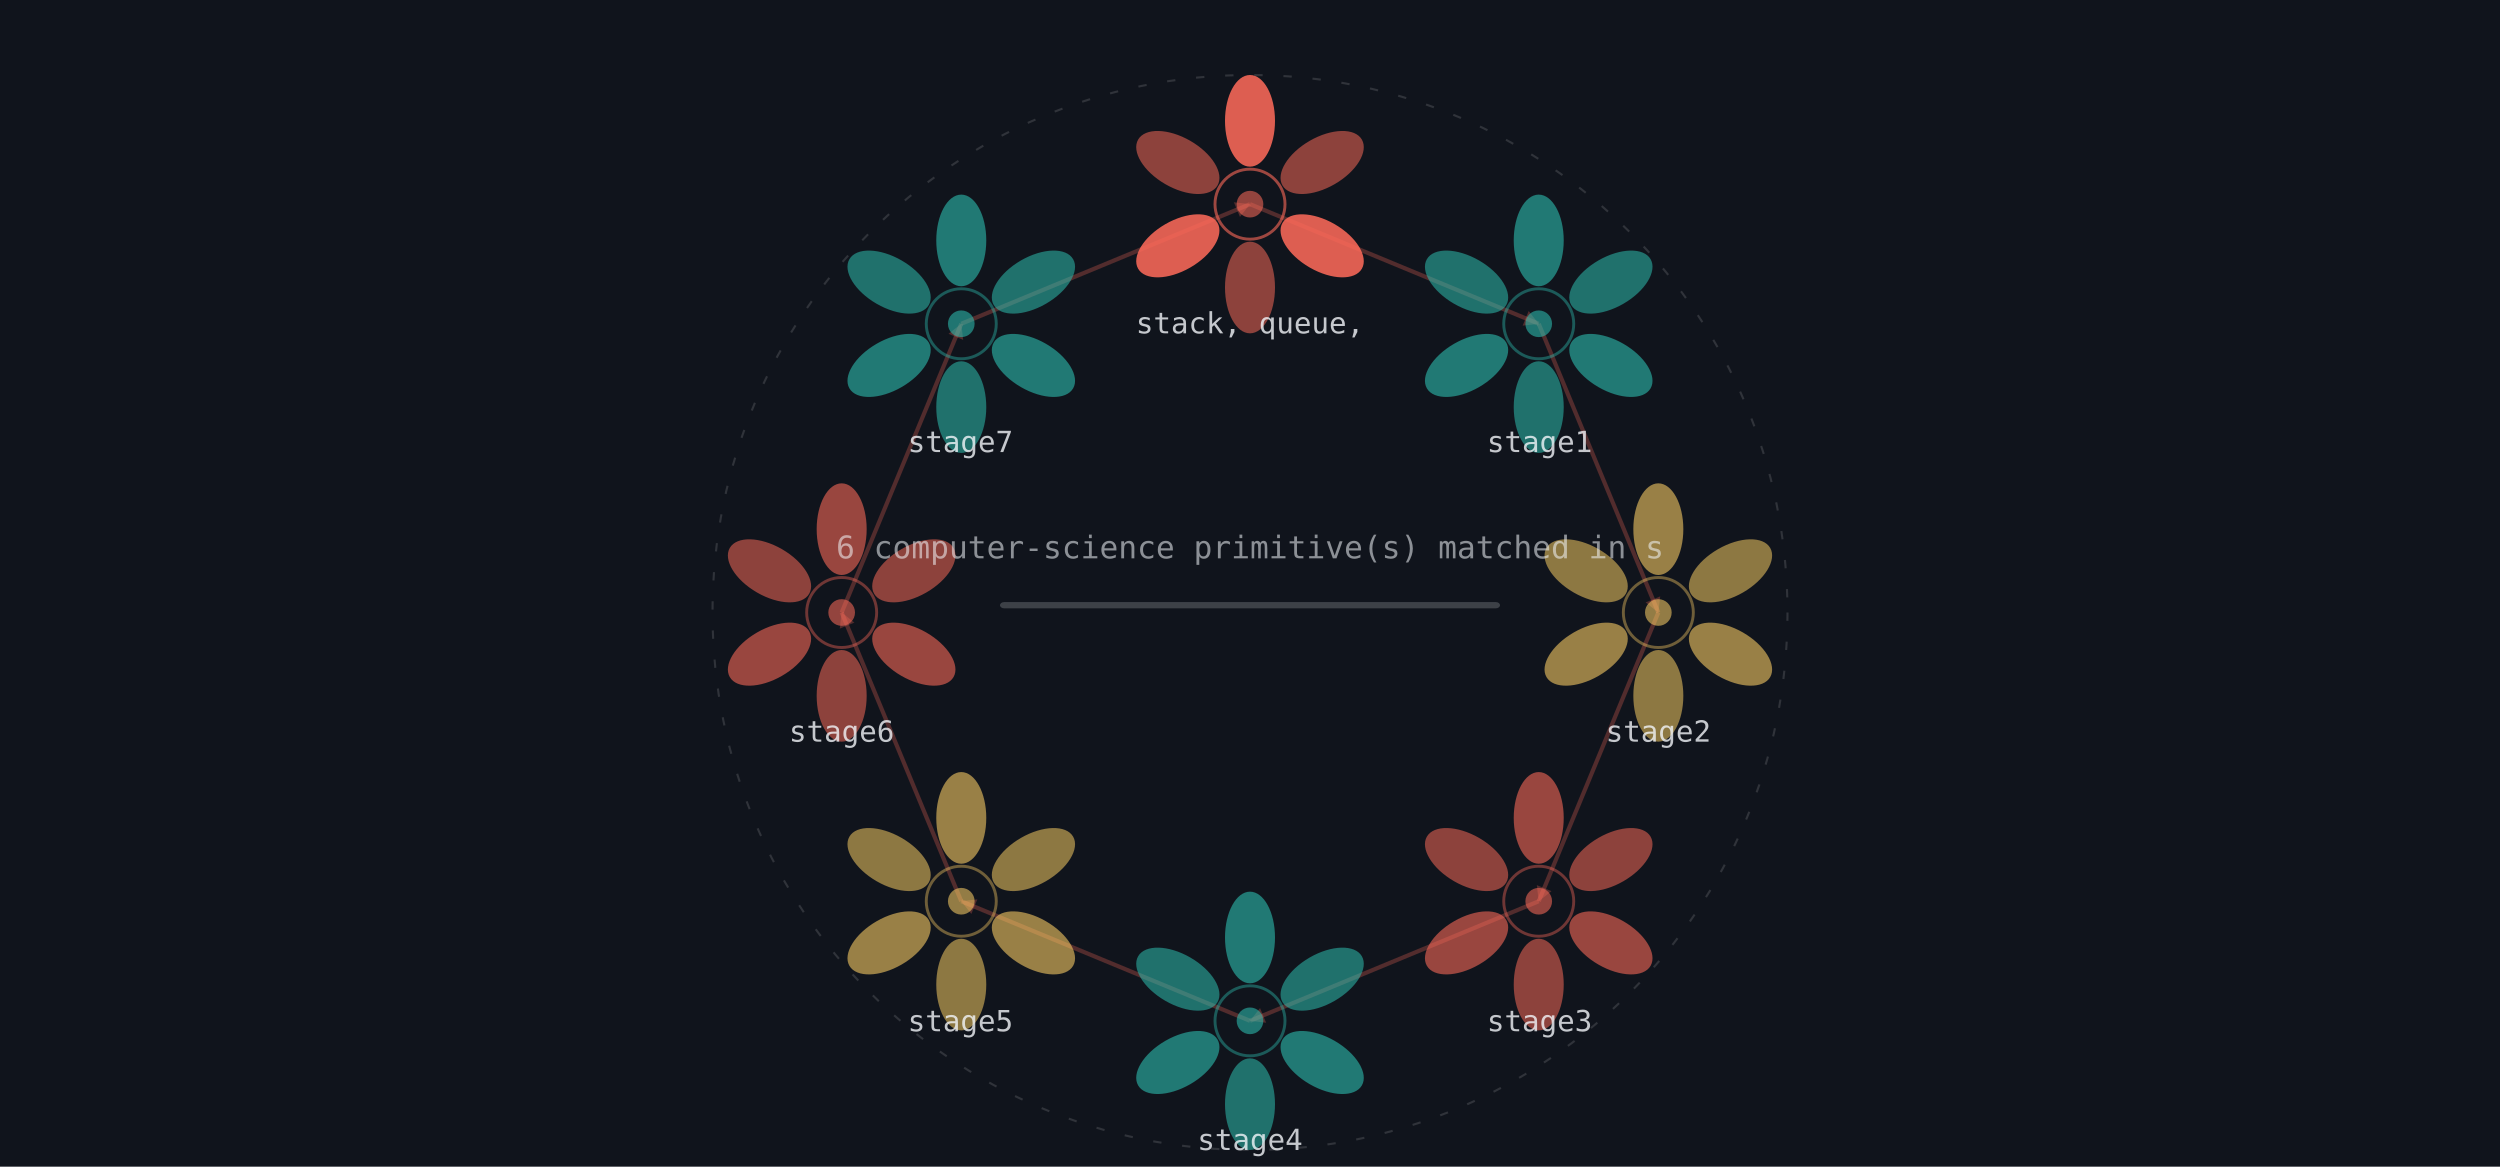
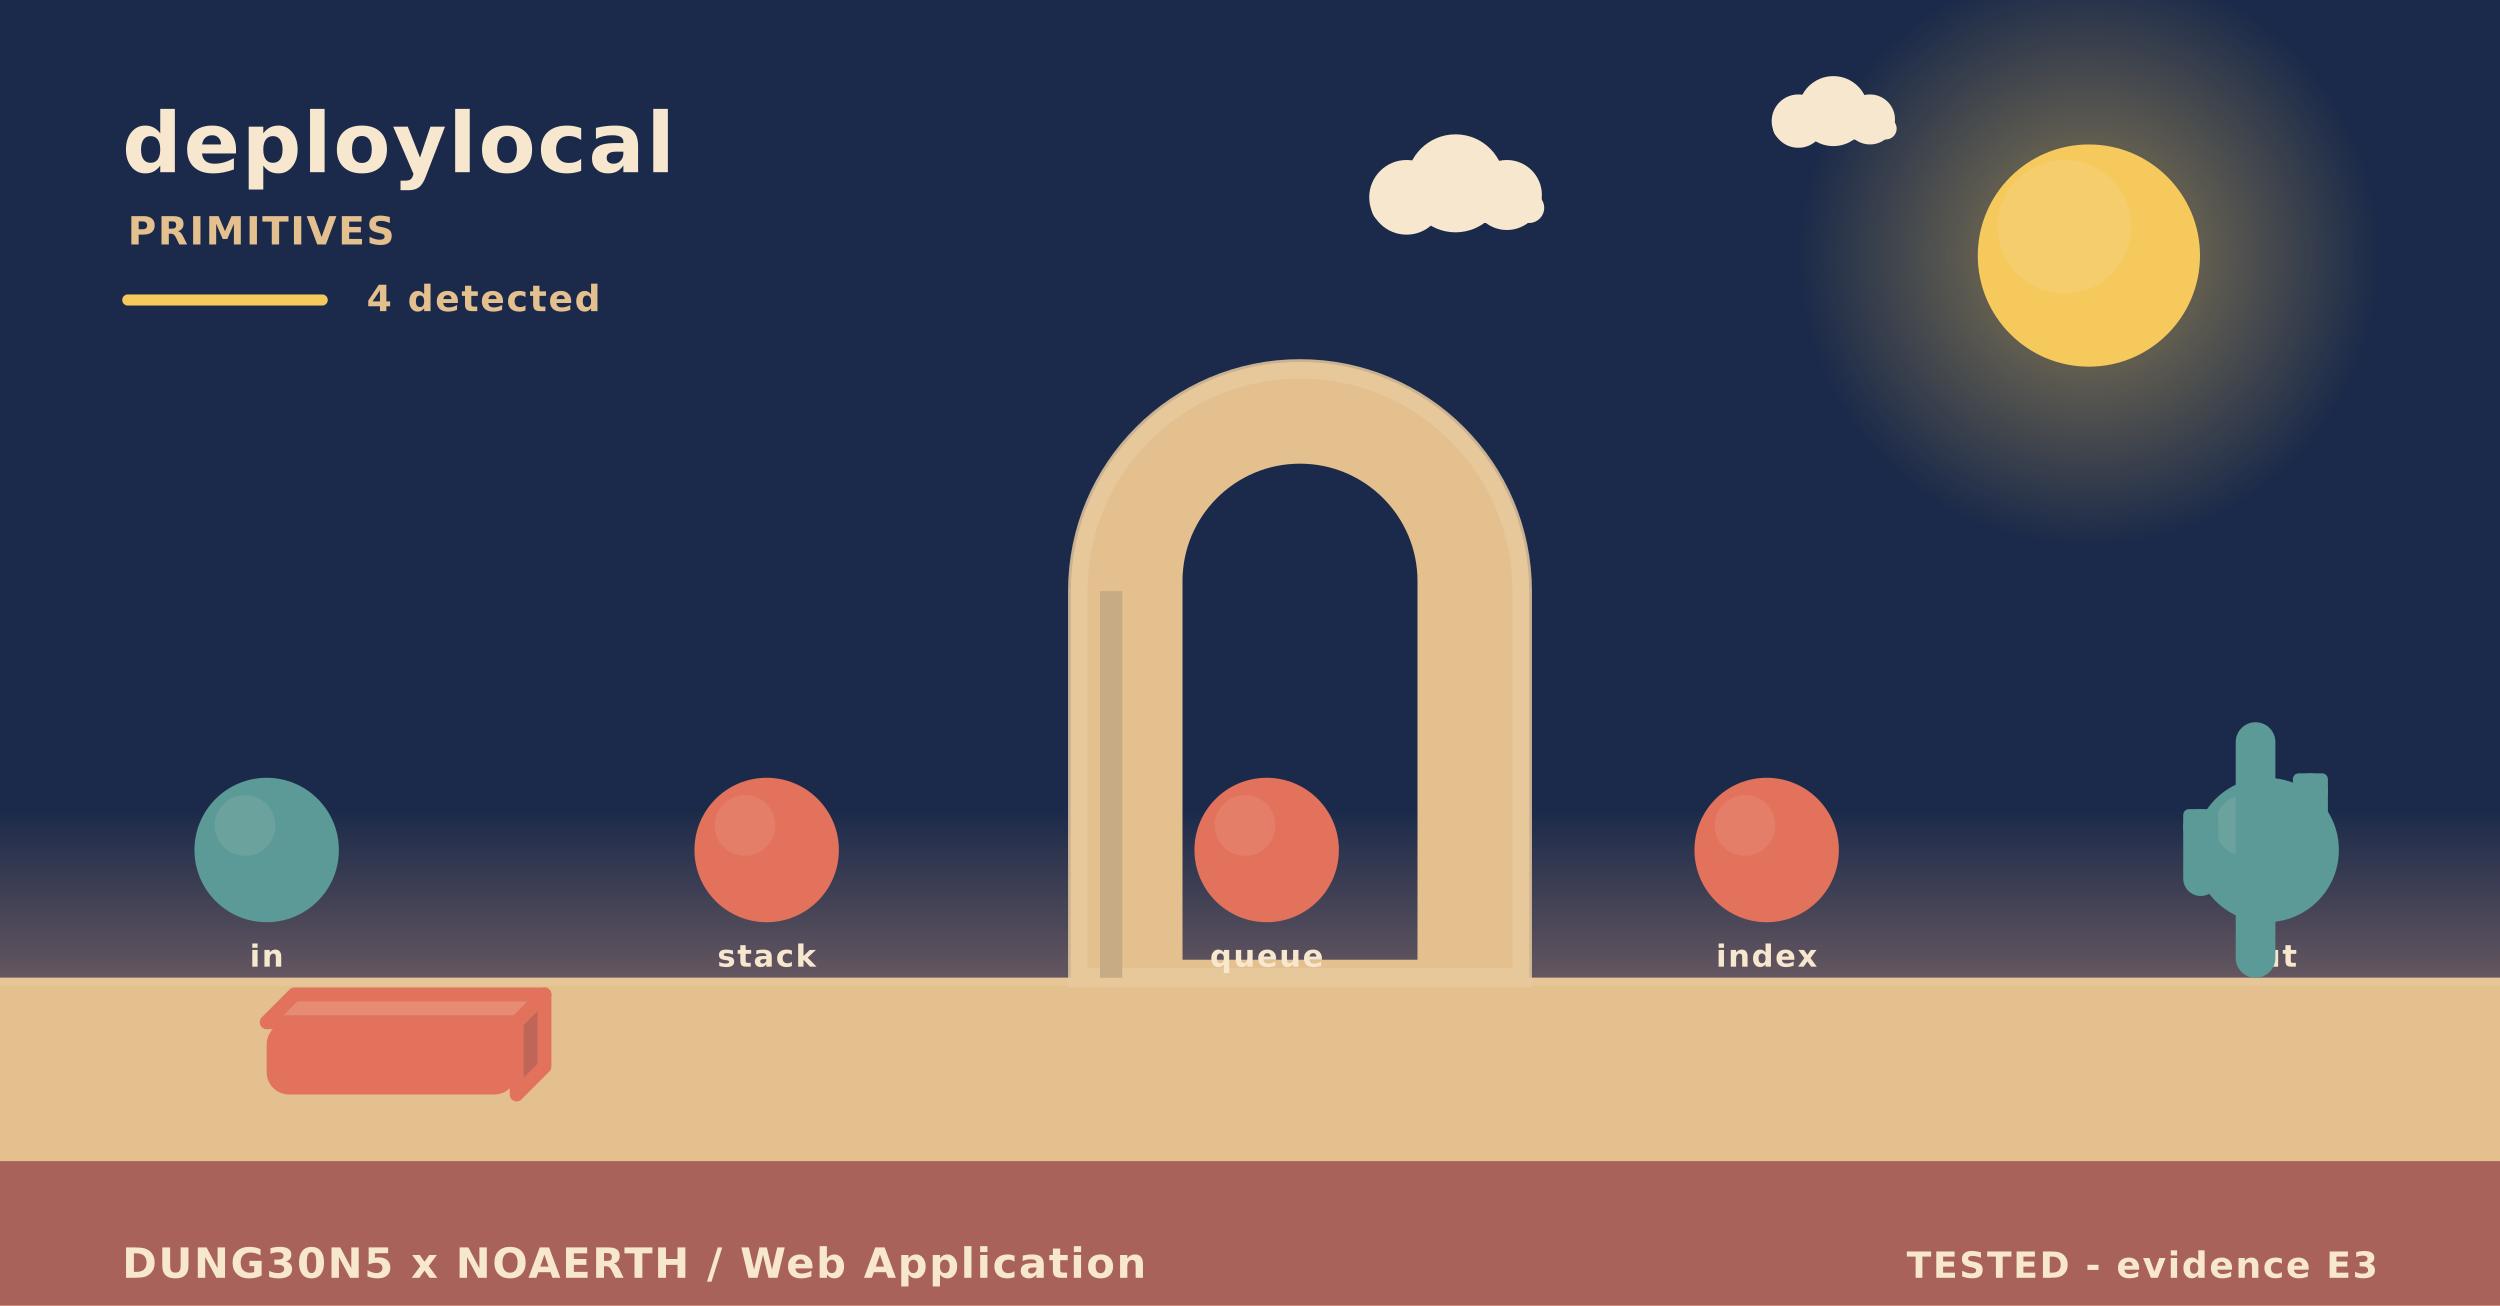
- <svg xmlns="http://www.w3.org/2000/svg" viewBox="0 0 1200 560" width="1200" height="560" role="img" aria-label="deploylocal state machine">
-   <rect width="1200" height="560" fill="#10141c" />
-   <defs>
-     <linearGradient id="gs" x1="0" y1="0" x2="1" y2="1">
-       <stop offset="0%" stop-color="#ff6b5a" />
-       <stop offset="100%" stop-color="#2ec4b6" />
-     </linearGradient>
-   </defs>
-   <circle cx="600.00" cy="294.00" r="258.00" fill="none" stroke="rgba(242,245,249,0.140)" stroke-width="1.00" opacity="1.00" stroke-dasharray="4 10" />
-   <line x1="600.00" y1="98.00" x2="738.59" y2="155.41" stroke="rgba(255,107,90,0.500)" stroke-width="2.00" opacity="0.55" />
-   <polygon points="738.59,155.41 733.76,149.29 730.86,156.32" fill="rgba(255,107,90,0.500)" opacity="0.55" />
-   <line x1="738.59" y1="155.41" x2="796.00" y2="294.00" stroke="rgba(255,107,90,0.500)" stroke-width="2.00" opacity="0.55" />
-   <polygon points="796.00,294.00 796.91,286.26 789.89,289.17" fill="rgba(255,107,90,0.500)" opacity="0.55" />
-   <line x1="796.00" y1="294.00" x2="738.59" y2="432.59" stroke="rgba(255,107,90,0.500)" stroke-width="2.00" opacity="0.55" />
-   <polygon points="738.59,432.59 744.71,427.76 737.68,424.86" fill="rgba(255,107,90,0.500)" opacity="0.55" />
-   <line x1="738.59" y1="432.59" x2="600.00" y2="490.00" stroke="rgba(255,107,90,0.500)" stroke-width="2.00" opacity="0.55" />
-   <polygon points="600.00,490.00 607.74,490.91 604.83,483.89" fill="rgba(255,107,90,0.500)" opacity="0.55" />
-   <line x1="600.00" y1="490.00" x2="461.41" y2="432.59" stroke="rgba(255,107,90,0.500)" stroke-width="2.00" opacity="0.55" />
-   <polygon points="461.41,432.59 466.24,438.71 469.14,431.68" fill="rgba(255,107,90,0.500)" opacity="0.55" />
-   <line x1="461.41" y1="432.59" x2="404.00" y2="294.00" stroke="rgba(255,107,90,0.500)" stroke-width="2.00" opacity="0.55" />
-   <polygon points="404.00,294.00 403.09,301.74 410.11,298.83" fill="rgba(255,107,90,0.500)" opacity="0.55" />
-   <line x1="404.00" y1="294.00" x2="461.41" y2="155.41" stroke="rgba(255,107,90,0.500)" stroke-width="2.00" opacity="0.55" />
-   <polygon points="461.41,155.41 455.29,160.24 462.32,163.14" fill="rgba(255,107,90,0.500)" opacity="0.55" />
-   <line x1="461.41" y1="155.41" x2="600.00" y2="98.00" stroke="rgba(255,107,90,0.500)" stroke-width="2.00" opacity="0.55" />
-   <polygon points="600.00,98.00 592.26,97.09 595.17,104.11" fill="rgba(255,107,90,0.500)" opacity="0.55" />
-   <ellipse cx="600.00" cy="58.00" rx="12.00" ry="22.00" fill="rgba(255,107,90,0.900)" opacity="0.95" transform="rotate(0.0 600.00 58.00)" />
-   <ellipse cx="634.64" cy="78.00" rx="12.00" ry="22.00" fill="rgba(255,107,90,0.550)" opacity="0.95" transform="rotate(60.0 634.64 78.00)" />
-   <ellipse cx="634.64" cy="118.00" rx="12.00" ry="22.00" fill="rgba(255,107,90,0.900)" opacity="0.95" transform="rotate(120.0 634.64 118.00)" />
-   <ellipse cx="600.00" cy="138.00" rx="12.00" ry="22.00" fill="rgba(255,107,90,0.550)" opacity="0.95" transform="rotate(180.0 600.00 138.00)" />
-   <ellipse cx="565.36" cy="118.00" rx="12.00" ry="22.00" fill="rgba(255,107,90,0.900)" opacity="0.95" transform="rotate(240.0 565.36 118.00)" />
-   <ellipse cx="565.36" cy="78.00" rx="12.00" ry="22.00" fill="rgba(255,107,90,0.550)" opacity="0.95" transform="rotate(300.0 565.36 78.00)" />
-   <circle cx="600.00" cy="98.00" r="16.80" fill="none" stroke="rgba(255,107,90,0.900)" stroke-width="1.40" opacity="0.66" />
-   <circle cx="600.00" cy="98.00" r="6.40" fill="rgba(255,107,90,0.550)" opacity="1.00" />
-   <text x="600" y="160" font-family="ui-monospace,Menlo,monospace" font-size="14" fill="rgba(242,245,249,0.800)" text-anchor="middle">stack, queue, </text>
-   <ellipse cx="738.59" cy="115.41" rx="12.00" ry="22.00" fill="rgba(46,196,182,0.600)" opacity="0.95" transform="rotate(0.0 738.59 115.41)" />
-   <ellipse cx="773.23" cy="135.41" rx="12.00" ry="22.00" fill="rgba(46,196,182,0.550)" opacity="0.95" transform="rotate(60.0 773.23 135.41)" />
-   <ellipse cx="773.23" cy="175.41" rx="12.00" ry="22.00" fill="rgba(46,196,182,0.600)" opacity="0.95" transform="rotate(120.0 773.23 175.41)" />
-   <ellipse cx="738.59" cy="195.41" rx="12.00" ry="22.00" fill="rgba(46,196,182,0.550)" opacity="0.95" transform="rotate(180.0 738.59 195.41)" />
-   <ellipse cx="703.95" cy="175.41" rx="12.00" ry="22.00" fill="rgba(46,196,182,0.600)" opacity="0.95" transform="rotate(240.0 703.95 175.41)" />
-   <ellipse cx="703.95" cy="135.41" rx="12.00" ry="22.00" fill="rgba(46,196,182,0.550)" opacity="0.95" transform="rotate(300.0 703.95 135.41)" />
-   <circle cx="738.59" cy="155.41" r="16.80" fill="none" stroke="rgba(46,196,182,0.600)" stroke-width="1.40" opacity="0.66" />
-   <circle cx="738.59" cy="155.41" r="6.40" fill="rgba(46,196,182,0.550)" opacity="1.00" />
-   <text x="739" y="217" font-family="ui-monospace,Menlo,monospace" font-size="14" fill="rgba(242,245,249,0.800)" text-anchor="middle">stage1</text>
-   <ellipse cx="796.00" cy="254.00" rx="12.00" ry="22.00" fill="rgba(255,209,102,0.600)" opacity="0.95" transform="rotate(0.0 796.00 254.00)" />
-   <ellipse cx="830.64" cy="274.00" rx="12.00" ry="22.00" fill="rgba(255,209,102,0.550)" opacity="0.95" transform="rotate(60.0 830.64 274.00)" />
-   <ellipse cx="830.64" cy="314.00" rx="12.00" ry="22.00" fill="rgba(255,209,102,0.600)" opacity="0.95" transform="rotate(120.0 830.64 314.00)" />
-   <ellipse cx="796.00" cy="334.00" rx="12.00" ry="22.00" fill="rgba(255,209,102,0.550)" opacity="0.95" transform="rotate(180.0 796.00 334.00)" />
-   <ellipse cx="761.36" cy="314.00" rx="12.00" ry="22.00" fill="rgba(255,209,102,0.600)" opacity="0.95" transform="rotate(240.0 761.36 314.00)" />
-   <ellipse cx="761.36" cy="274.00" rx="12.00" ry="22.00" fill="rgba(255,209,102,0.550)" opacity="0.95" transform="rotate(300.0 761.36 274.00)" />
-   <circle cx="796.00" cy="294.00" r="16.80" fill="none" stroke="rgba(255,209,102,0.600)" stroke-width="1.40" opacity="0.66" />
-   <circle cx="796.00" cy="294.00" r="6.40" fill="rgba(255,209,102,0.550)" opacity="1.00" />
-   <text x="796" y="356" font-family="ui-monospace,Menlo,monospace" font-size="14" fill="rgba(242,245,249,0.800)" text-anchor="middle">stage2</text>
-   <ellipse cx="738.59" cy="392.59" rx="12.00" ry="22.00" fill="rgba(255,107,90,0.600)" opacity="0.95" transform="rotate(0.0 738.59 392.59)" />
-   <ellipse cx="773.23" cy="412.59" rx="12.00" ry="22.00" fill="rgba(255,107,90,0.550)" opacity="0.95" transform="rotate(60.0 773.23 412.59)" />
-   <ellipse cx="773.23" cy="452.59" rx="12.00" ry="22.00" fill="rgba(255,107,90,0.600)" opacity="0.95" transform="rotate(120.0 773.23 452.59)" />
-   <ellipse cx="738.59" cy="472.59" rx="12.00" ry="22.00" fill="rgba(255,107,90,0.550)" opacity="0.95" transform="rotate(180.0 738.59 472.59)" />
-   <ellipse cx="703.95" cy="452.59" rx="12.00" ry="22.00" fill="rgba(255,107,90,0.600)" opacity="0.95" transform="rotate(240.0 703.95 452.59)" />
-   <ellipse cx="703.95" cy="412.59" rx="12.00" ry="22.00" fill="rgba(255,107,90,0.550)" opacity="0.95" transform="rotate(300.0 703.95 412.59)" />
-   <circle cx="738.59" cy="432.59" r="16.80" fill="none" stroke="rgba(255,107,90,0.600)" stroke-width="1.40" opacity="0.66" />
-   <circle cx="738.59" cy="432.59" r="6.40" fill="rgba(255,107,90,0.550)" opacity="1.00" />
-   <text x="739" y="495" font-family="ui-monospace,Menlo,monospace" font-size="14" fill="rgba(242,245,249,0.800)" text-anchor="middle">stage3</text>
-   <ellipse cx="600.00" cy="450.00" rx="12.00" ry="22.00" fill="rgba(46,196,182,0.600)" opacity="0.95" transform="rotate(0.0 600.00 450.00)" />
-   <ellipse cx="634.64" cy="470.00" rx="12.00" ry="22.00" fill="rgba(46,196,182,0.550)" opacity="0.95" transform="rotate(60.0 634.64 470.00)" />
-   <ellipse cx="634.64" cy="510.00" rx="12.00" ry="22.00" fill="rgba(46,196,182,0.600)" opacity="0.95" transform="rotate(120.0 634.64 510.00)" />
-   <ellipse cx="600.00" cy="530.00" rx="12.00" ry="22.00" fill="rgba(46,196,182,0.550)" opacity="0.95" transform="rotate(180.0 600.00 530.00)" />
-   <ellipse cx="565.36" cy="510.00" rx="12.00" ry="22.00" fill="rgba(46,196,182,0.600)" opacity="0.95" transform="rotate(240.0 565.36 510.00)" />
-   <ellipse cx="565.36" cy="470.00" rx="12.00" ry="22.00" fill="rgba(46,196,182,0.550)" opacity="0.95" transform="rotate(300.0 565.36 470.00)" />
-   <circle cx="600.00" cy="490.00" r="16.80" fill="none" stroke="rgba(46,196,182,0.600)" stroke-width="1.40" opacity="0.66" />
-   <circle cx="600.00" cy="490.00" r="6.40" fill="rgba(46,196,182,0.550)" opacity="1.00" />
-   <text x="600" y="552" font-family="ui-monospace,Menlo,monospace" font-size="14" fill="rgba(242,245,249,0.800)" text-anchor="middle">stage4</text>
-   <ellipse cx="461.41" cy="392.59" rx="12.00" ry="22.00" fill="rgba(255,209,102,0.600)" opacity="0.95" transform="rotate(0.0 461.41 392.59)" />
-   <ellipse cx="496.05" cy="412.59" rx="12.00" ry="22.00" fill="rgba(255,209,102,0.550)" opacity="0.95" transform="rotate(60.0 496.05 412.59)" />
-   <ellipse cx="496.05" cy="452.59" rx="12.00" ry="22.00" fill="rgba(255,209,102,0.600)" opacity="0.95" transform="rotate(120.0 496.05 452.59)" />
-   <ellipse cx="461.41" cy="472.59" rx="12.00" ry="22.00" fill="rgba(255,209,102,0.550)" opacity="0.95" transform="rotate(180.0 461.41 472.59)" />
-   <ellipse cx="426.77" cy="452.59" rx="12.00" ry="22.00" fill="rgba(255,209,102,0.600)" opacity="0.95" transform="rotate(240.0 426.77 452.59)" />
-   <ellipse cx="426.77" cy="412.59" rx="12.00" ry="22.00" fill="rgba(255,209,102,0.550)" opacity="0.95" transform="rotate(300.0 426.77 412.59)" />
-   <circle cx="461.41" cy="432.59" r="16.80" fill="none" stroke="rgba(255,209,102,0.600)" stroke-width="1.40" opacity="0.66" />
-   <circle cx="461.41" cy="432.59" r="6.40" fill="rgba(255,209,102,0.550)" opacity="1.00" />
-   <text x="461" y="495" font-family="ui-monospace,Menlo,monospace" font-size="14" fill="rgba(242,245,249,0.800)" text-anchor="middle">stage5</text>
-   <ellipse cx="404.00" cy="254.00" rx="12.00" ry="22.00" fill="rgba(255,107,90,0.600)" opacity="0.95" transform="rotate(0.0 404.00 254.00)" />
-   <ellipse cx="438.64" cy="274.00" rx="12.00" ry="22.00" fill="rgba(255,107,90,0.550)" opacity="0.95" transform="rotate(60.0 438.64 274.00)" />
-   <ellipse cx="438.64" cy="314.00" rx="12.00" ry="22.00" fill="rgba(255,107,90,0.600)" opacity="0.95" transform="rotate(120.0 438.64 314.00)" />
-   <ellipse cx="404.00" cy="334.00" rx="12.00" ry="22.00" fill="rgba(255,107,90,0.550)" opacity="0.95" transform="rotate(180.0 404.00 334.00)" />
-   <ellipse cx="369.36" cy="314.00" rx="12.00" ry="22.00" fill="rgba(255,107,90,0.600)" opacity="0.95" transform="rotate(240.0 369.36 314.00)" />
-   <ellipse cx="369.36" cy="274.00" rx="12.00" ry="22.00" fill="rgba(255,107,90,0.550)" opacity="0.95" transform="rotate(300.0 369.36 274.00)" />
-   <circle cx="404.00" cy="294.00" r="16.80" fill="none" stroke="rgba(255,107,90,0.600)" stroke-width="1.40" opacity="0.66" />
-   <circle cx="404.00" cy="294.00" r="6.40" fill="rgba(255,107,90,0.550)" opacity="1.00" />
-   <text x="404" y="356" font-family="ui-monospace,Menlo,monospace" font-size="14" fill="rgba(242,245,249,0.800)" text-anchor="middle">stage6</text>
-   <ellipse cx="461.41" cy="115.41" rx="12.00" ry="22.00" fill="rgba(46,196,182,0.600)" opacity="0.95" transform="rotate(0.0 461.41 115.41)" />
-   <ellipse cx="496.05" cy="135.41" rx="12.00" ry="22.00" fill="rgba(46,196,182,0.550)" opacity="0.95" transform="rotate(60.0 496.05 135.41)" />
-   <ellipse cx="496.05" cy="175.41" rx="12.00" ry="22.00" fill="rgba(46,196,182,0.600)" opacity="0.95" transform="rotate(120.0 496.05 175.41)" />
-   <ellipse cx="461.41" cy="195.41" rx="12.00" ry="22.00" fill="rgba(46,196,182,0.550)" opacity="0.95" transform="rotate(180.0 461.41 195.41)" />
-   <ellipse cx="426.77" cy="175.41" rx="12.00" ry="22.00" fill="rgba(46,196,182,0.600)" opacity="0.95" transform="rotate(240.0 426.77 175.41)" />
-   <ellipse cx="426.77" cy="135.41" rx="12.00" ry="22.00" fill="rgba(46,196,182,0.550)" opacity="0.95" transform="rotate(300.0 426.77 135.41)" />
-   <circle cx="461.41" cy="155.41" r="16.80" fill="none" stroke="rgba(46,196,182,0.600)" stroke-width="1.40" opacity="0.66" />
-   <circle cx="461.41" cy="155.41" r="6.40" fill="rgba(46,196,182,0.550)" opacity="1.00" />
-   <text x="461" y="217" font-family="ui-monospace,Menlo,monospace" font-size="14" fill="rgba(242,245,249,0.800)" text-anchor="middle">stage7</text>
-   <rect x="480.00" y="289.00" width="240.00" height="3.00" rx="2.00" fill="rgba(242,245,249,0.200)" opacity="1.00" />
-   <text x="600" y="268" font-family="ui-monospace,Menlo,monospace" font-size="15" fill="rgba(242,245,249,0.550)" text-anchor="middle">6 computer-science primitive(s) matched in s</text>
+ <svg xmlns="http://www.w3.org/2000/svg" width="900" height="470" viewBox="0 0 900 470" role="img" aria-label="deploylocal - how it behaves">
+   <linearGradient id="skys" x1="0" y1="0" x2="0" y2="1">
+     <stop offset="0" stop-color="#1b2a4a" />
+     <stop offset="0.62" stop-color="#1b2a4a" />
+     <stop offset="1" stop-color="#f3ad8a" />
+   </linearGradient>
+   <rect width="900" height="470" fill="url(#skys)" />
+   <radialGradient id="suns">
+     <stop offset="0.35" stop-color="#f5c95c" stop-opacity="0.34" />
+     <stop offset="1" stop-color="#f5c95c" stop-opacity="0" />
+   </radialGradient>
+   <circle cx="752" cy="92" r="104" fill="url(#suns)" />
+   <circle cx="752" cy="92" r="40" fill="#f5c95c" />
+   <circle cx="743.2" cy="81.6" r="24" fill="#f5d27e" opacity="0.5" />
+   <g>
+     <circle cx="524" cy="66" r="17.64" fill="#f6e7ce" />
+     <circle cx="506.36" cy="71.04" r="13.44" fill="#f6e7ce" />
+     <circle cx="542.48" cy="70.2" r="12.6" fill="#f6e7ce" />
+     <rect x="493.76" y="69.36" width="62.16" height="10.92" rx="5.46" fill="#f6e7ce" />
+   </g>
+   <g>
+     <circle cx="660" cy="40" r="12.6" fill="#f6e7ce" />
+     <circle cx="647.4" cy="43.6" r="9.6" fill="#f6e7ce" />
+     <circle cx="673.2" cy="43" r="9" fill="#f6e7ce" />
+     <rect x="638.4" y="42.4" width="44.4" height="7.8" rx="3.9" fill="#f6e7ce" />
+   </g>
+   <rect x="0" y="352" width="900" height="118" fill="#e3c08d" />
+   <rect x="0" y="352" width="900" height="3" fill="#e6c596" />
+   <text x="44" y="62" font-family="Verdana,DejaVu Sans,sans-serif" font-size="30" font-weight="700" letter-spacing="0.6" fill="#f6e7ce" text-anchor="start">deploylocal</text>
+   <text x="46" y="88" font-family="Verdana,DejaVu Sans,sans-serif" font-size="14" font-weight="700" letter-spacing="0.6" fill="#e3c08d" text-anchor="start">PRIMITIVES</text>
+   <rect x="44" y="106" width="74" height="4" rx="2" fill="#f5c95c" />
+   <text x="132" y="112" font-family="Verdana,DejaVu Sans,sans-serif" font-size="13" font-weight="700" letter-spacing="0.6" fill="#e3c08d" text-anchor="start">4 detected</text>
+   <path d="M388,352 L388,212.8 A80,80 0 0 1 548,212.8 L548,352 Z M423.2,348 L423.2,209.22 A44.8,44.8 0 0 1 512.8,209.22 L512.8,348 Z" fill="#e3c08d" fill-rule="evenodd" stroke="#e3c08d" stroke-width="5" stroke-linejoin="round" />
+   <path d="M388,352 L388,212.8 A80,80 0 0 1 548,212.8 L548,352 Z" fill="none" stroke="#e8c99d" stroke-width="7" stroke-linecap="round" opacity="0.85" />
+   <rect x="396" y="212.8" width="8" height="139.2" fill="#c7ab84" />
+   <circle cx="96" cy="306" r="26" fill="#5b9a97" />
+   <circle cx="88.2" cy="297.16" r="10.92" fill="#7aa9a2" opacity="0.55" />
+   <text x="96" y="348" font-family="Verdana,DejaVu Sans,sans-serif" font-size="11" font-weight="700" letter-spacing="0.6" fill="#f6e7ce" text-anchor="middle">in</text>
+   <circle cx="276" cy="306" r="26" fill="#e2725b" />
+   <circle cx="268.2" cy="297.16" r="10.92" fill="#e68972" opacity="0.55" />
+   <text x="276" y="348" font-family="Verdana,DejaVu Sans,sans-serif" font-size="11" font-weight="700" letter-spacing="0.6" fill="#f6e7ce" text-anchor="middle">stack</text>
+   <circle cx="456" cy="306" r="26" fill="#e2725b" />
+   <circle cx="448.2" cy="297.16" r="10.92" fill="#e68972" opacity="0.55" />
+   <text x="456" y="348" font-family="Verdana,DejaVu Sans,sans-serif" font-size="11" font-weight="700" letter-spacing="0.6" fill="#f6e7ce" text-anchor="middle">queue</text>
+   <circle cx="636" cy="306" r="26" fill="#e2725b" />
+   <circle cx="628.2" cy="297.16" r="10.92" fill="#e68972" opacity="0.55" />
+   <text x="636" y="348" font-family="Verdana,DejaVu Sans,sans-serif" font-size="11" font-weight="700" letter-spacing="0.6" fill="#f6e7ce" text-anchor="middle">index</text>
+   <circle cx="816" cy="306" r="26" fill="#5b9a97" />
+   <circle cx="808.2" cy="297.16" r="10.92" fill="#7aa9a2" opacity="0.55" />
+   <text x="816" y="348" font-family="Verdana,DejaVu Sans,sans-serif" font-size="11" font-weight="700" letter-spacing="0.6" fill="#f6e7ce" text-anchor="middle">out</text>
+   <path d="M96,368 L186,368 L196,358 L106,358 Z" fill="#e68c74" stroke="#e2725b" stroke-width="5" stroke-linejoin="round" />
+   <path d="M186,368 L196,358 L196,384 L186,394 Z" fill="#c06658" stroke="#e2725b" stroke-width="5" stroke-linejoin="round" />
+   <rect x="96" y="368" width="90" height="26" rx="8" fill="#e2725b" />
+   <rect x="804.86" y="260" width="14.28" height="92" rx="7.14" fill="#5b9a97" />
+   <rect x="785.96" y="291.28" width="12.6" height="31.28" rx="6.3" fill="#5b9a97" />
+   <rect x="785.96" y="291.28" width="12.6" height="9.2" rx="2.1" fill="#5b9a97" />
+   <rect x="825.44" y="278.4" width="12.6" height="31.28" rx="6.3" fill="#5b9a97" />
+   <rect x="825.44" y="278.4" width="12.6" height="9.2" rx="2.1" fill="#5b9a97" />
+   <rect x="0" y="418" width="900" height="52" rx="0" fill="#a65c56" opacity="0.94" />
+   <text x="44" y="460" font-family="Verdana,DejaVu Sans,sans-serif" font-size="15" font-weight="700" letter-spacing="0.6" fill="#f6e7ce" text-anchor="start">DUNG30N5 x NOAERTH  /  Web Application</text>
+   <text x="856" y="460" font-family="Verdana,DejaVu Sans,sans-serif" font-size="13" font-weight="700" letter-spacing="0.6" fill="#f6e7ce" text-anchor="end">TESTED  -  evidence E3</text>
</svg>
